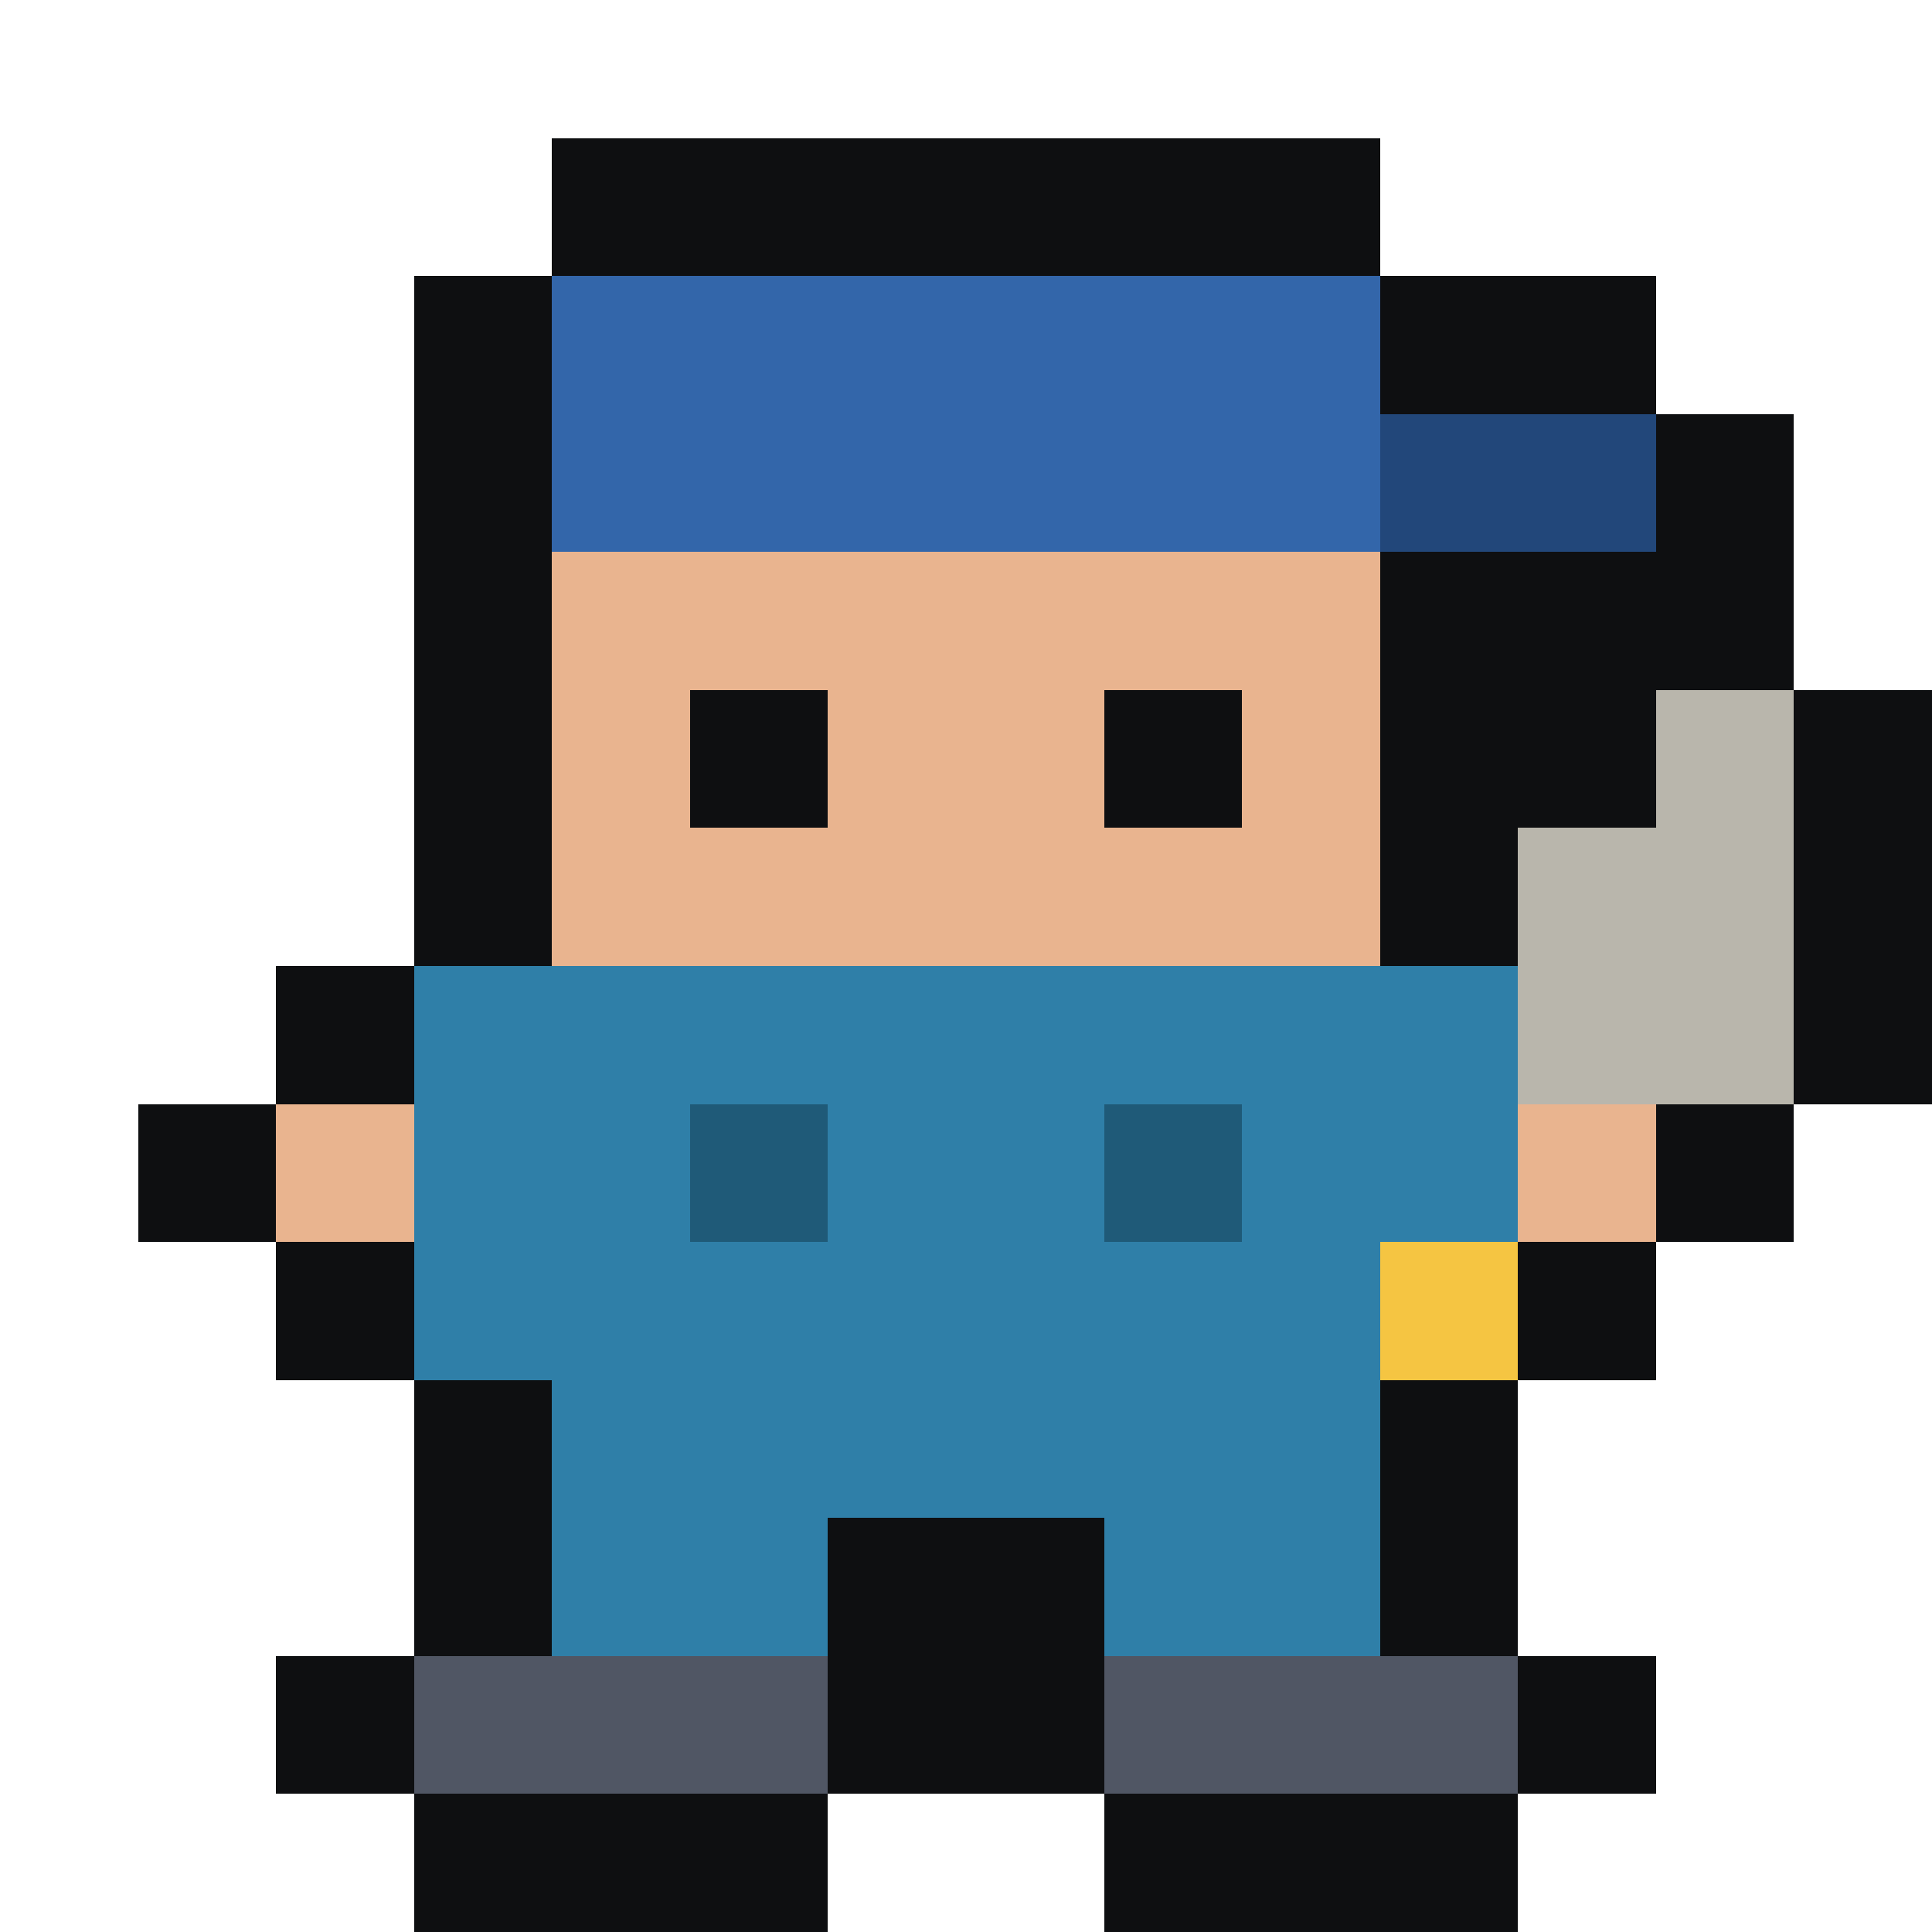
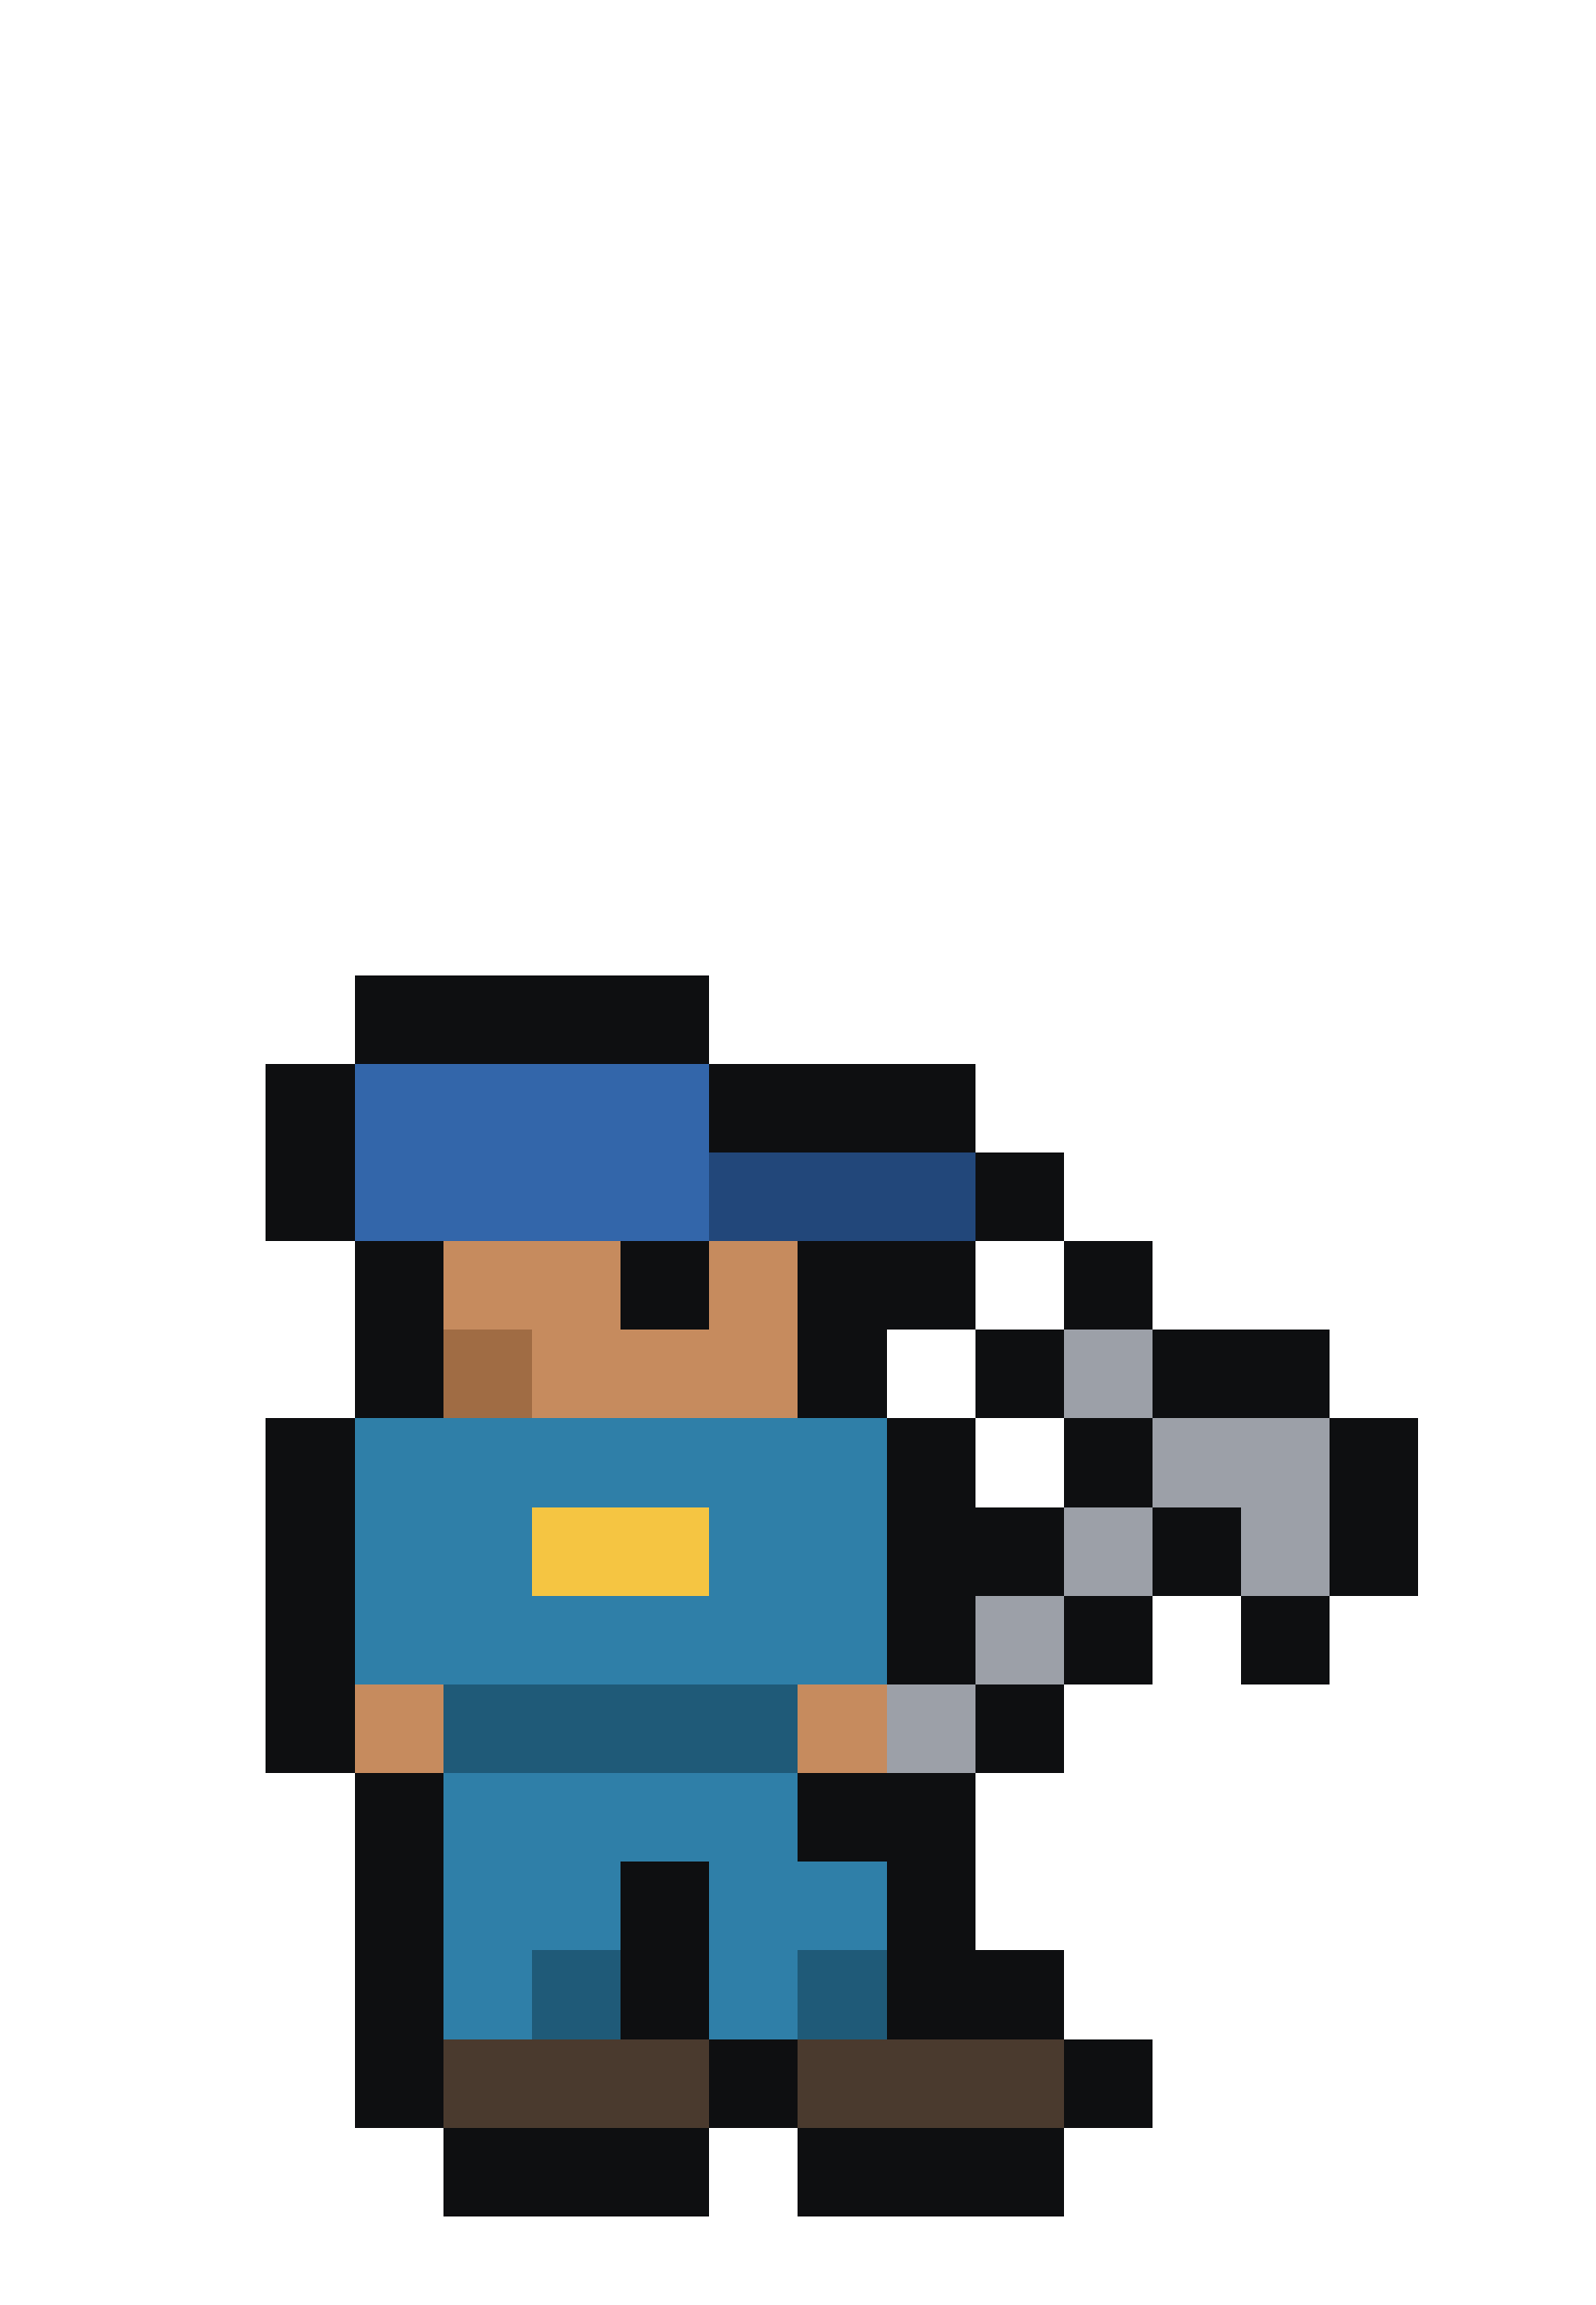
- <svg xmlns="http://www.w3.org/2000/svg" viewBox="0 0 14 14" shape-rendering="crispEdges">
-   <rect x="4" y="1" width="1" height="1" fill="#0E0F11" />
-   <rect x="5" y="1" width="1" height="1" fill="#0E0F11" />
-   <rect x="6" y="1" width="1" height="1" fill="#0E0F11" />
-   <rect x="7" y="1" width="1" height="1" fill="#0E0F11" />
-   <rect x="8" y="1" width="1" height="1" fill="#0E0F11" />
-   <rect x="9" y="1" width="1" height="1" fill="#0E0F11" />
-   <rect x="3" y="2" width="1" height="1" fill="#0E0F11" />
-   <rect x="4" y="2" width="1" height="1" fill="#3366AA" />
-   <rect x="5" y="2" width="1" height="1" fill="#3366AA" />
-   <rect x="6" y="2" width="1" height="1" fill="#3366AA" />
-   <rect x="7" y="2" width="1" height="1" fill="#3366AA" />
-   <rect x="8" y="2" width="1" height="1" fill="#3366AA" />
-   <rect x="9" y="2" width="1" height="1" fill="#3366AA" />
-   <rect x="10" y="2" width="1" height="1" fill="#0E0F11" />
-   <rect x="11" y="2" width="1" height="1" fill="#0E0F11" />
-   <rect x="3" y="3" width="1" height="1" fill="#0E0F11" />
-   <rect x="4" y="3" width="1" height="1" fill="#3366AA" />
-   <rect x="5" y="3" width="1" height="1" fill="#3366AA" />
-   <rect x="6" y="3" width="1" height="1" fill="#3366AA" />
-   <rect x="7" y="3" width="1" height="1" fill="#3366AA" />
-   <rect x="8" y="3" width="1" height="1" fill="#3366AA" />
-   <rect x="9" y="3" width="1" height="1" fill="#3366AA" />
-   <rect x="10" y="3" width="1" height="1" fill="#22477A" />
-   <rect x="11" y="3" width="1" height="1" fill="#22477A" />
-   <rect x="12" y="3" width="1" height="1" fill="#0E0F11" />
-   <rect x="3" y="4" width="1" height="1" fill="#0E0F11" />
-   <rect x="4" y="4" width="1" height="1" fill="#E9B48F" />
-   <rect x="5" y="4" width="1" height="1" fill="#E9B48F" />
-   <rect x="6" y="4" width="1" height="1" fill="#E9B48F" />
-   <rect x="7" y="4" width="1" height="1" fill="#E9B48F" />
-   <rect x="8" y="4" width="1" height="1" fill="#E9B48F" />
-   <rect x="9" y="4" width="1" height="1" fill="#E9B48F" />
-   <rect x="10" y="4" width="1" height="1" fill="#0E0F11" />
-   <rect x="11" y="4" width="1" height="1" fill="#0E0F11" />
-   <rect x="12" y="4" width="1" height="1" fill="#0E0F11" />
-   <rect x="3" y="5" width="1" height="1" fill="#0E0F11" />
-   <rect x="4" y="5" width="1" height="1" fill="#E9B48F" />
-   <rect x="5" y="5" width="1" height="1" fill="#0E0F11" />
-   <rect x="6" y="5" width="1" height="1" fill="#E9B48F" />
-   <rect x="7" y="5" width="1" height="1" fill="#E9B48F" />
-   <rect x="8" y="5" width="1" height="1" fill="#0E0F11" />
-   <rect x="9" y="5" width="1" height="1" fill="#E9B48F" />
-   <rect x="10" y="5" width="1" height="1" fill="#0E0F11" />
-   <rect x="11" y="5" width="1" height="1" fill="#0E0F11" />
-   <rect x="12" y="5" width="1" height="1" fill="#B9B6AC" />
-   <rect x="13" y="5" width="1" height="1" fill="#0E0F11" />
-   <rect x="3" y="6" width="1" height="1" fill="#0E0F11" />
-   <rect x="4" y="6" width="1" height="1" fill="#E9B48F" />
-   <rect x="5" y="6" width="1" height="1" fill="#E9B48F" />
-   <rect x="6" y="6" width="1" height="1" fill="#E9B48F" />
-   <rect x="7" y="6" width="1" height="1" fill="#E9B48F" />
-   <rect x="8" y="6" width="1" height="1" fill="#E9B48F" />
-   <rect x="9" y="6" width="1" height="1" fill="#E9B48F" />
-   <rect x="10" y="6" width="1" height="1" fill="#0E0F11" />
-   <rect x="11" y="6" width="1" height="1" fill="#B9B6AC" />
-   <rect x="12" y="6" width="1" height="1" fill="#B9B6AC" />
-   <rect x="13" y="6" width="1" height="1" fill="#0E0F11" />
-   <rect x="2" y="7" width="1" height="1" fill="#0E0F11" />
-   <rect x="3" y="7" width="1" height="1" fill="#2F7FA8" />
-   <rect x="4" y="7" width="1" height="1" fill="#2F7FA8" />
-   <rect x="5" y="7" width="1" height="1" fill="#2F7FA8" />
-   <rect x="6" y="7" width="1" height="1" fill="#2F7FA8" />
-   <rect x="7" y="7" width="1" height="1" fill="#2F7FA8" />
-   <rect x="8" y="7" width="1" height="1" fill="#2F7FA8" />
-   <rect x="9" y="7" width="1" height="1" fill="#2F7FA8" />
-   <rect x="10" y="7" width="1" height="1" fill="#2F7FA8" />
-   <rect x="11" y="7" width="1" height="1" fill="#B9B6AC" />
-   <rect x="12" y="7" width="1" height="1" fill="#B9B6AC" />
-   <rect x="13" y="7" width="1" height="1" fill="#0E0F11" />
-   <rect x="1" y="8" width="1" height="1" fill="#0E0F11" />
-   <rect x="2" y="8" width="1" height="1" fill="#E9B48F" />
-   <rect x="3" y="8" width="1" height="1" fill="#2F7FA8" />
-   <rect x="4" y="8" width="1" height="1" fill="#2F7FA8" />
-   <rect x="5" y="8" width="1" height="1" fill="#1F5A78" />
-   <rect x="6" y="8" width="1" height="1" fill="#2F7FA8" />
-   <rect x="7" y="8" width="1" height="1" fill="#2F7FA8" />
-   <rect x="8" y="8" width="1" height="1" fill="#1F5A78" />
-   <rect x="9" y="8" width="1" height="1" fill="#2F7FA8" />
-   <rect x="10" y="8" width="1" height="1" fill="#2F7FA8" />
-   <rect x="11" y="8" width="1" height="1" fill="#E9B48F" />
-   <rect x="12" y="8" width="1" height="1" fill="#0E0F11" />
-   <rect x="2" y="9" width="1" height="1" fill="#0E0F11" />
-   <rect x="3" y="9" width="1" height="1" fill="#2F7FA8" />
-   <rect x="4" y="9" width="1" height="1" fill="#2F7FA8" />
-   <rect x="5" y="9" width="1" height="1" fill="#2F7FA8" />
-   <rect x="6" y="9" width="1" height="1" fill="#2F7FA8" />
-   <rect x="7" y="9" width="1" height="1" fill="#2F7FA8" />
-   <rect x="8" y="9" width="1" height="1" fill="#2F7FA8" />
-   <rect x="9" y="9" width="1" height="1" fill="#2F7FA8" />
-   <rect x="10" y="9" width="1" height="1" fill="#F5C542" />
-   <rect x="11" y="9" width="1" height="1" fill="#0E0F11" />
-   <rect x="3" y="10" width="1" height="1" fill="#0E0F11" />
-   <rect x="4" y="10" width="1" height="1" fill="#2F7FA8" />
-   <rect x="5" y="10" width="1" height="1" fill="#2F7FA8" />
-   <rect x="6" y="10" width="1" height="1" fill="#2F7FA8" />
-   <rect x="7" y="10" width="1" height="1" fill="#2F7FA8" />
-   <rect x="8" y="10" width="1" height="1" fill="#2F7FA8" />
-   <rect x="9" y="10" width="1" height="1" fill="#2F7FA8" />
-   <rect x="10" y="10" width="1" height="1" fill="#0E0F11" />
-   <rect x="3" y="11" width="1" height="1" fill="#0E0F11" />
-   <rect x="4" y="11" width="1" height="1" fill="#2F7FA8" />
-   <rect x="5" y="11" width="1" height="1" fill="#2F7FA8" />
+ <svg xmlns="http://www.w3.org/2000/svg" viewBox="0 0 18 26" shape-rendering="crispEdges">
+   <rect x="4" y="11" width="1" height="1" fill="#0E0F11" />
+   <rect x="5" y="11" width="1" height="1" fill="#0E0F11" />
  <rect x="6" y="11" width="1" height="1" fill="#0E0F11" />
  <rect x="7" y="11" width="1" height="1" fill="#0E0F11" />
-   <rect x="8" y="11" width="1" height="1" fill="#2F7FA8" />
-   <rect x="9" y="11" width="1" height="1" fill="#2F7FA8" />
-   <rect x="10" y="11" width="1" height="1" fill="#0E0F11" />
-   <rect x="2" y="12" width="1" height="1" fill="#0E0F11" />
-   <rect x="3" y="12" width="1" height="1" fill="#505664" />
-   <rect x="4" y="12" width="1" height="1" fill="#505664" />
-   <rect x="5" y="12" width="1" height="1" fill="#505664" />
-   <rect x="6" y="12" width="1" height="1" fill="#0E0F11" />
-   <rect x="7" y="12" width="1" height="1" fill="#0E0F11" />
-   <rect x="8" y="12" width="1" height="1" fill="#505664" />
-   <rect x="9" y="12" width="1" height="1" fill="#505664" />
-   <rect x="10" y="12" width="1" height="1" fill="#505664" />
-   <rect x="11" y="12" width="1" height="1" fill="#0E0F11" />
+   <rect x="3" y="12" width="1" height="1" fill="#0E0F11" />
+   <rect x="4" y="12" width="1" height="1" fill="#3366AA" />
+   <rect x="5" y="12" width="1" height="1" fill="#3366AA" />
+   <rect x="6" y="12" width="1" height="1" fill="#3366AA" />
+   <rect x="7" y="12" width="1" height="1" fill="#3366AA" />
+   <rect x="8" y="12" width="1" height="1" fill="#0E0F11" />
+   <rect x="9" y="12" width="1" height="1" fill="#0E0F11" />
+   <rect x="10" y="12" width="1" height="1" fill="#0E0F11" />
  <rect x="3" y="13" width="1" height="1" fill="#0E0F11" />
-   <rect x="4" y="13" width="1" height="1" fill="#0E0F11" />
-   <rect x="5" y="13" width="1" height="1" fill="#0E0F11" />
-   <rect x="8" y="13" width="1" height="1" fill="#0E0F11" />
-   <rect x="9" y="13" width="1" height="1" fill="#0E0F11" />
-   <rect x="10" y="13" width="1" height="1" fill="#0E0F11" />
+   <rect x="4" y="13" width="1" height="1" fill="#3366AA" />
+   <rect x="5" y="13" width="1" height="1" fill="#3366AA" />
+   <rect x="6" y="13" width="1" height="1" fill="#3366AA" />
+   <rect x="7" y="13" width="1" height="1" fill="#3366AA" />
+   <rect x="8" y="13" width="1" height="1" fill="#22477A" />
+   <rect x="9" y="13" width="1" height="1" fill="#22477A" />
+   <rect x="10" y="13" width="1" height="1" fill="#22477A" />
+   <rect x="11" y="13" width="1" height="1" fill="#0E0F11" />
+   <rect x="4" y="14" width="1" height="1" fill="#0E0F11" />
+   <rect x="5" y="14" width="1" height="1" fill="#C68B5E" />
+   <rect x="6" y="14" width="1" height="1" fill="#C68B5E" />
+   <rect x="7" y="14" width="1" height="1" fill="#0E0F11" />
+   <rect x="8" y="14" width="1" height="1" fill="#C68B5E" />
+   <rect x="9" y="14" width="1" height="1" fill="#0E0F11" />
+   <rect x="10" y="14" width="1" height="1" fill="#0E0F11" />
+   <rect x="12" y="14" width="1" height="1" fill="#0E0F11" />
+   <rect x="4" y="15" width="1" height="1" fill="#0E0F11" />
+   <rect x="5" y="15" width="1" height="1" fill="#A06C44" />
+   <rect x="6" y="15" width="1" height="1" fill="#C68B5E" />
+   <rect x="7" y="15" width="1" height="1" fill="#C68B5E" />
+   <rect x="8" y="15" width="1" height="1" fill="#C68B5E" />
+   <rect x="9" y="15" width="1" height="1" fill="#0E0F11" />
+   <rect x="11" y="15" width="1" height="1" fill="#0E0F11" />
+   <rect x="12" y="15" width="1" height="1" fill="#9CA0A8" />
+   <rect x="13" y="15" width="1" height="1" fill="#0E0F11" />
+   <rect x="14" y="15" width="1" height="1" fill="#0E0F11" />
+   <rect x="3" y="16" width="1" height="1" fill="#0E0F11" />
+   <rect x="4" y="16" width="1" height="1" fill="#2F7FA8" />
+   <rect x="5" y="16" width="1" height="1" fill="#2F7FA8" />
+   <rect x="6" y="16" width="1" height="1" fill="#2F7FA8" />
+   <rect x="7" y="16" width="1" height="1" fill="#2F7FA8" />
+   <rect x="8" y="16" width="1" height="1" fill="#2F7FA8" />
+   <rect x="9" y="16" width="1" height="1" fill="#2F7FA8" />
+   <rect x="10" y="16" width="1" height="1" fill="#0E0F11" />
+   <rect x="12" y="16" width="1" height="1" fill="#0E0F11" />
+   <rect x="13" y="16" width="1" height="1" fill="#9CA0A8" />
+   <rect x="14" y="16" width="1" height="1" fill="#9CA0A8" />
+   <rect x="15" y="16" width="1" height="1" fill="#0E0F11" />
+   <rect x="3" y="17" width="1" height="1" fill="#0E0F11" />
+   <rect x="4" y="17" width="1" height="1" fill="#2F7FA8" />
+   <rect x="5" y="17" width="1" height="1" fill="#2F7FA8" />
+   <rect x="6" y="17" width="1" height="1" fill="#F5C542" />
+   <rect x="7" y="17" width="1" height="1" fill="#F5C542" />
+   <rect x="8" y="17" width="1" height="1" fill="#2F7FA8" />
+   <rect x="9" y="17" width="1" height="1" fill="#2F7FA8" />
+   <rect x="10" y="17" width="1" height="1" fill="#0E0F11" />
+   <rect x="11" y="17" width="1" height="1" fill="#0E0F11" />
+   <rect x="12" y="17" width="1" height="1" fill="#9CA0A8" />
+   <rect x="13" y="17" width="1" height="1" fill="#0E0F11" />
+   <rect x="14" y="17" width="1" height="1" fill="#9CA0A8" />
+   <rect x="15" y="17" width="1" height="1" fill="#0E0F11" />
+   <rect x="3" y="18" width="1" height="1" fill="#0E0F11" />
+   <rect x="4" y="18" width="1" height="1" fill="#2F7FA8" />
+   <rect x="5" y="18" width="1" height="1" fill="#2F7FA8" />
+   <rect x="6" y="18" width="1" height="1" fill="#2F7FA8" />
+   <rect x="7" y="18" width="1" height="1" fill="#2F7FA8" />
+   <rect x="8" y="18" width="1" height="1" fill="#2F7FA8" />
+   <rect x="9" y="18" width="1" height="1" fill="#2F7FA8" />
+   <rect x="10" y="18" width="1" height="1" fill="#0E0F11" />
+   <rect x="11" y="18" width="1" height="1" fill="#9CA0A8" />
+   <rect x="12" y="18" width="1" height="1" fill="#0E0F11" />
+   <rect x="14" y="18" width="1" height="1" fill="#0E0F11" />
+   <rect x="3" y="19" width="1" height="1" fill="#0E0F11" />
+   <rect x="4" y="19" width="1" height="1" fill="#C68B5E" />
+   <rect x="5" y="19" width="1" height="1" fill="#1F5A78" />
+   <rect x="6" y="19" width="1" height="1" fill="#1F5A78" />
+   <rect x="7" y="19" width="1" height="1" fill="#1F5A78" />
+   <rect x="8" y="19" width="1" height="1" fill="#1F5A78" />
+   <rect x="9" y="19" width="1" height="1" fill="#C68B5E" />
+   <rect x="10" y="19" width="1" height="1" fill="#9CA0A8" />
+   <rect x="11" y="19" width="1" height="1" fill="#0E0F11" />
+   <rect x="4" y="20" width="1" height="1" fill="#0E0F11" />
+   <rect x="5" y="20" width="1" height="1" fill="#2F7FA8" />
+   <rect x="6" y="20" width="1" height="1" fill="#2F7FA8" />
+   <rect x="7" y="20" width="1" height="1" fill="#2F7FA8" />
+   <rect x="8" y="20" width="1" height="1" fill="#2F7FA8" />
+   <rect x="9" y="20" width="1" height="1" fill="#0E0F11" />
+   <rect x="10" y="20" width="1" height="1" fill="#0E0F11" />
+   <rect x="4" y="21" width="1" height="1" fill="#0E0F11" />
+   <rect x="5" y="21" width="1" height="1" fill="#2F7FA8" />
+   <rect x="6" y="21" width="1" height="1" fill="#2F7FA8" />
+   <rect x="7" y="21" width="1" height="1" fill="#0E0F11" />
+   <rect x="8" y="21" width="1" height="1" fill="#2F7FA8" />
+   <rect x="9" y="21" width="1" height="1" fill="#2F7FA8" />
+   <rect x="10" y="21" width="1" height="1" fill="#0E0F11" />
+   <rect x="4" y="22" width="1" height="1" fill="#0E0F11" />
+   <rect x="5" y="22" width="1" height="1" fill="#2F7FA8" />
+   <rect x="6" y="22" width="1" height="1" fill="#1F5A78" />
+   <rect x="7" y="22" width="1" height="1" fill="#0E0F11" />
+   <rect x="8" y="22" width="1" height="1" fill="#2F7FA8" />
+   <rect x="9" y="22" width="1" height="1" fill="#1F5A78" />
+   <rect x="10" y="22" width="1" height="1" fill="#0E0F11" />
+   <rect x="11" y="22" width="1" height="1" fill="#0E0F11" />
+   <rect x="4" y="23" width="1" height="1" fill="#0E0F11" />
+   <rect x="5" y="23" width="1" height="1" fill="#4A3A2E" />
+   <rect x="6" y="23" width="1" height="1" fill="#4A3A2E" />
+   <rect x="7" y="23" width="1" height="1" fill="#4A3A2E" />
+   <rect x="8" y="23" width="1" height="1" fill="#0E0F11" />
+   <rect x="9" y="23" width="1" height="1" fill="#4A3A2E" />
+   <rect x="10" y="23" width="1" height="1" fill="#4A3A2E" />
+   <rect x="11" y="23" width="1" height="1" fill="#4A3A2E" />
+   <rect x="12" y="23" width="1" height="1" fill="#0E0F11" />
+   <rect x="5" y="24" width="1" height="1" fill="#0E0F11" />
+   <rect x="6" y="24" width="1" height="1" fill="#0E0F11" />
+   <rect x="7" y="24" width="1" height="1" fill="#0E0F11" />
+   <rect x="9" y="24" width="1" height="1" fill="#0E0F11" />
+   <rect x="10" y="24" width="1" height="1" fill="#0E0F11" />
+   <rect x="11" y="24" width="1" height="1" fill="#0E0F11" />
</svg>
